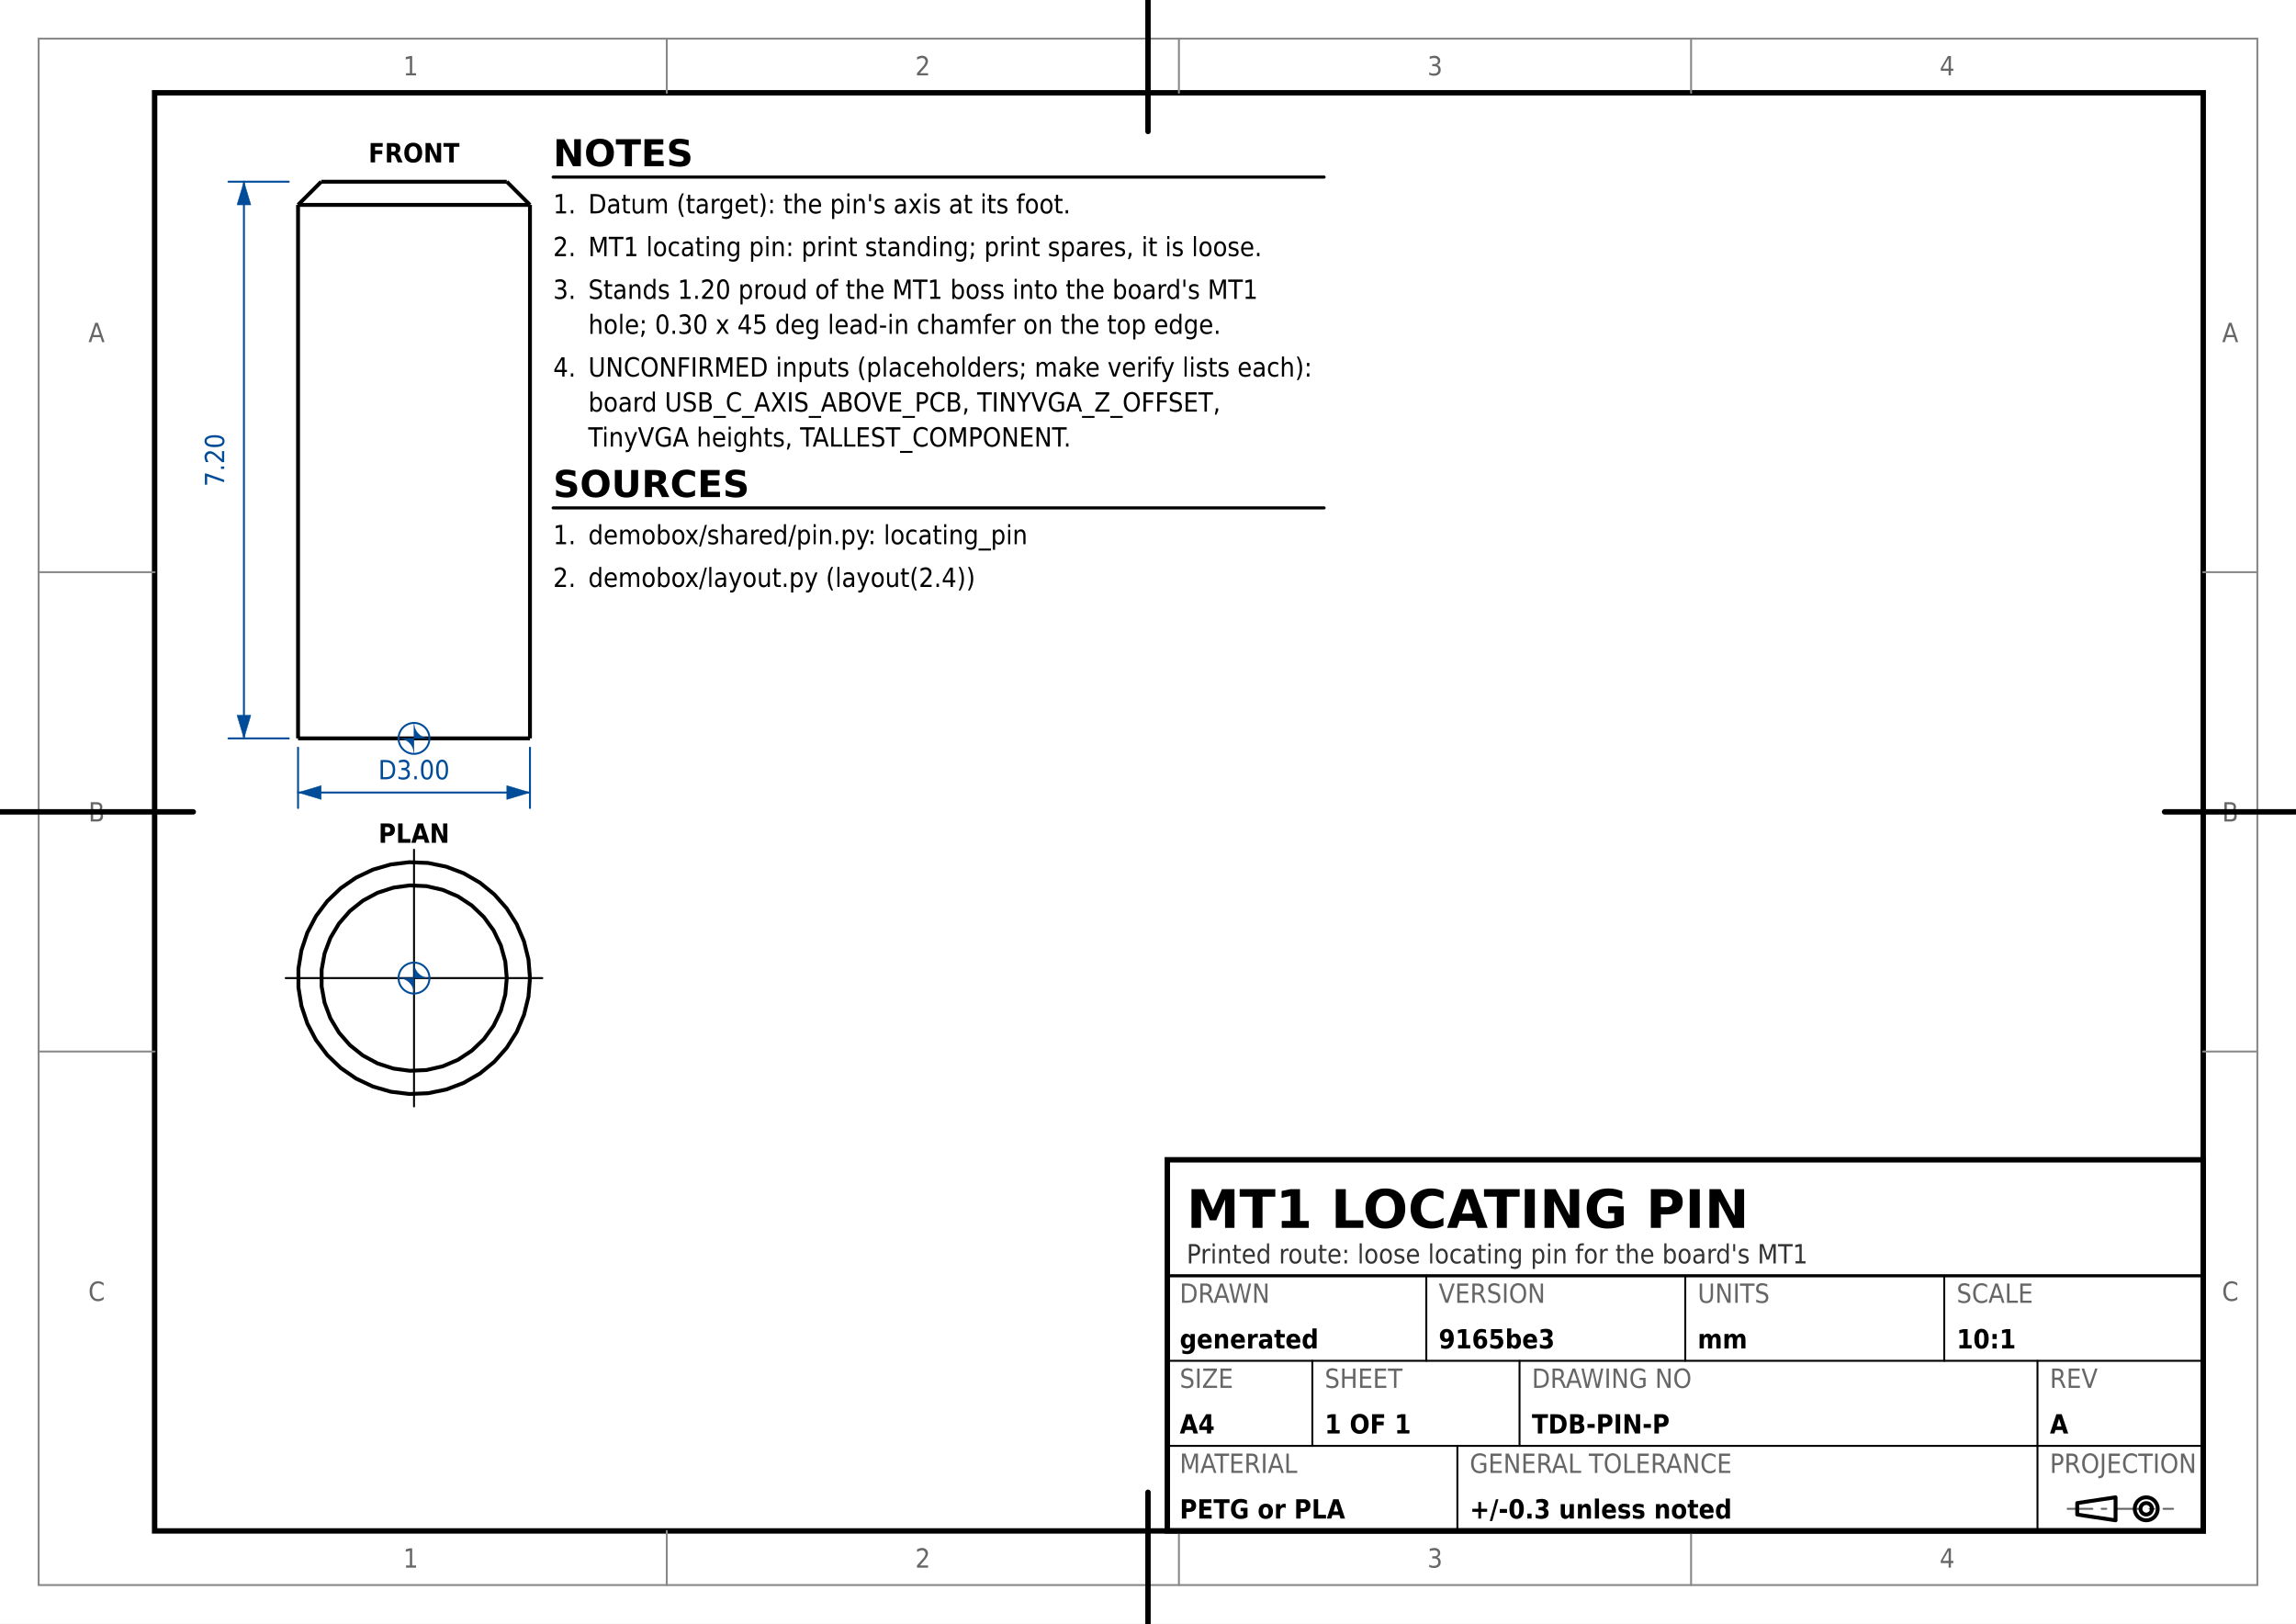
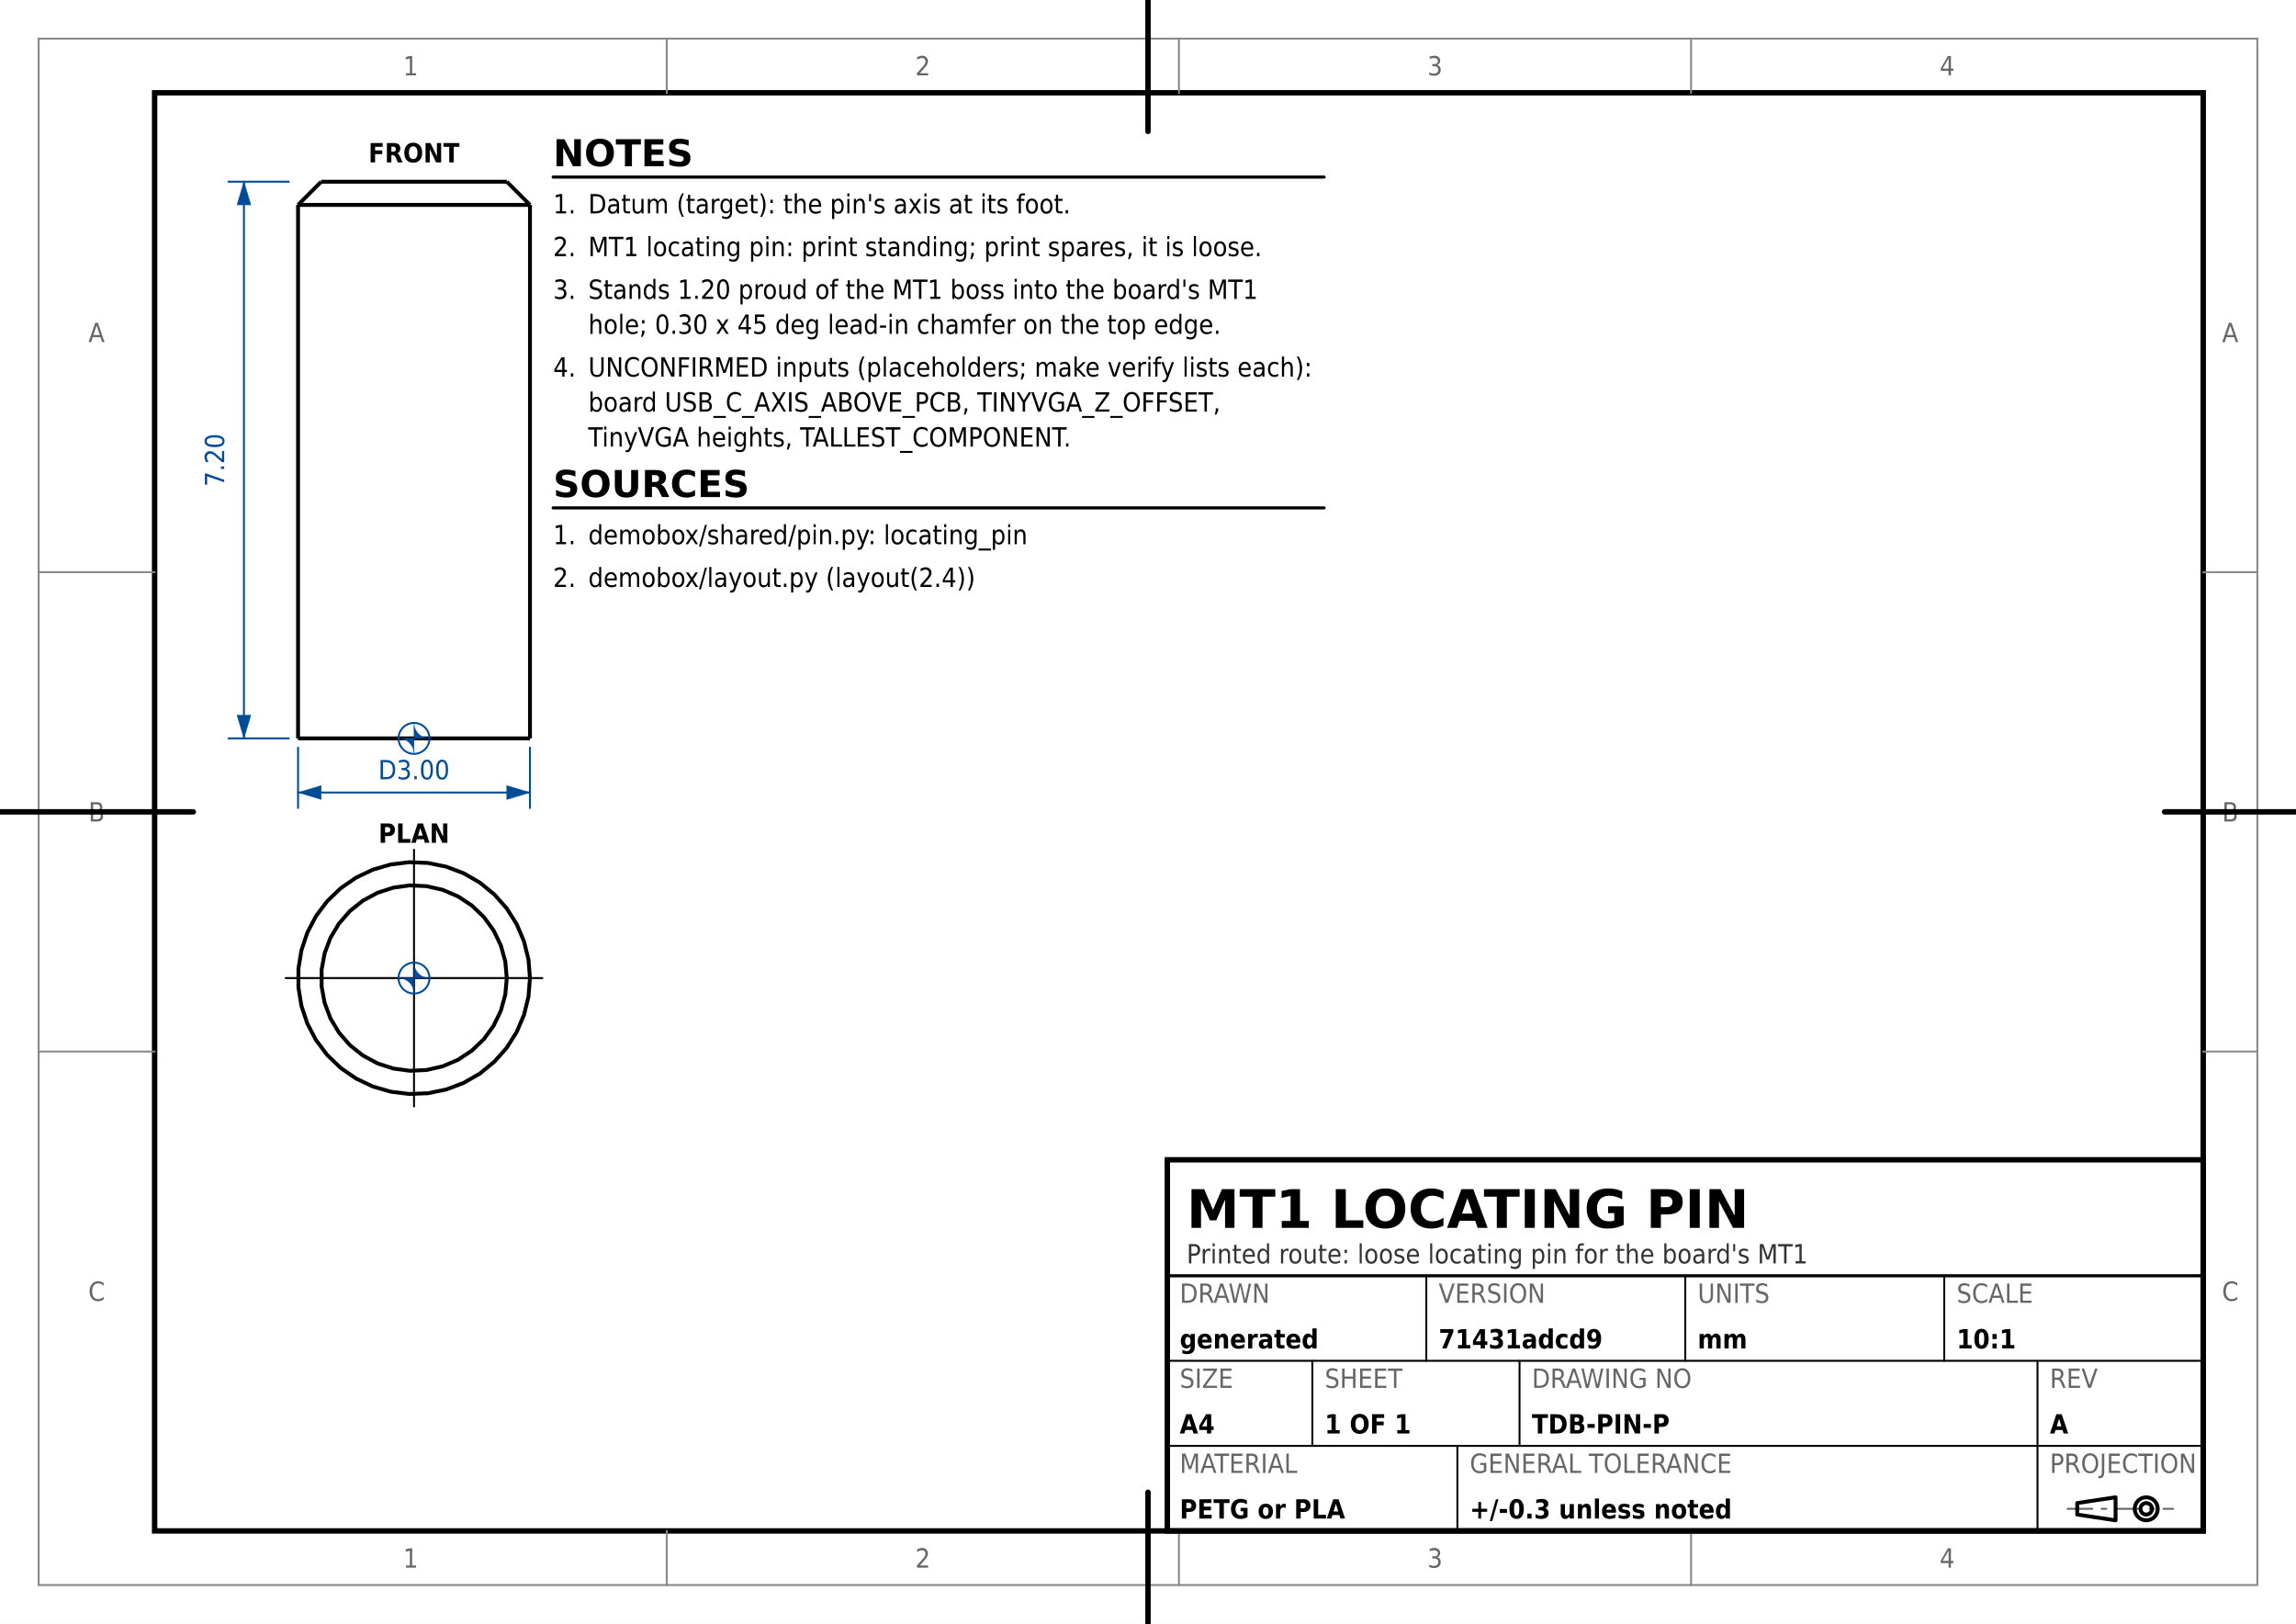
<svg xmlns="http://www.w3.org/2000/svg" version="1.1" width="297mm" height="210mm" viewBox="0 0 297 210">
  <rect width="100%" height="100%" fill="#ffffff" />
  <rect x="5" y="5" width="287" height="200" fill="none" stroke="#888888" stroke-width="0.25" />
  <rect x="20" y="12" width="265" height="186" fill="none" stroke="#000000" stroke-width="0.7" />
  <text x="53.125" y="202.75" font-family="DejaVu Sans Condensed, DejaVu Sans, Liberation Sans, sans-serif" font-size="3.429" fill="#666666" text-anchor="middle">1</text>
  <text x="53.125" y="9.75" font-family="DejaVu Sans Condensed, DejaVu Sans, Liberation Sans, sans-serif" font-size="3.429" fill="#666666" text-anchor="middle">1</text>
  <line x1="86.25" y1="205" x2="86.25" y2="198" stroke="#888888" stroke-width="0.25" stroke-linecap="round" />
  <line x1="86.25" y1="12" x2="86.25" y2="5" stroke="#888888" stroke-width="0.25" stroke-linecap="round" />
  <text x="119.375" y="202.75" font-family="DejaVu Sans Condensed, DejaVu Sans, Liberation Sans, sans-serif" font-size="3.429" fill="#666666" text-anchor="middle">2</text>
  <text x="119.375" y="9.75" font-family="DejaVu Sans Condensed, DejaVu Sans, Liberation Sans, sans-serif" font-size="3.429" fill="#666666" text-anchor="middle">2</text>
  <line x1="152.5" y1="205" x2="152.5" y2="198" stroke="#888888" stroke-width="0.25" stroke-linecap="round" />
  <line x1="152.5" y1="12" x2="152.5" y2="5" stroke="#888888" stroke-width="0.25" stroke-linecap="round" />
  <text x="185.625" y="202.75" font-family="DejaVu Sans Condensed, DejaVu Sans, Liberation Sans, sans-serif" font-size="3.429" fill="#666666" text-anchor="middle">3</text>
  <text x="185.625" y="9.75" font-family="DejaVu Sans Condensed, DejaVu Sans, Liberation Sans, sans-serif" font-size="3.429" fill="#666666" text-anchor="middle">3</text>
  <line x1="218.75" y1="205" x2="218.75" y2="198" stroke="#888888" stroke-width="0.25" stroke-linecap="round" />
  <line x1="218.75" y1="12" x2="218.75" y2="5" stroke="#888888" stroke-width="0.25" stroke-linecap="round" />
  <text x="251.875" y="202.75" font-family="DejaVu Sans Condensed, DejaVu Sans, Liberation Sans, sans-serif" font-size="3.429" fill="#666666" text-anchor="middle">4</text>
  <text x="251.875" y="9.75" font-family="DejaVu Sans Condensed, DejaVu Sans, Liberation Sans, sans-serif" font-size="3.429" fill="#666666" text-anchor="middle">4</text>
  <text x="12.5" y="168.25" font-family="DejaVu Sans Condensed, DejaVu Sans, Liberation Sans, sans-serif" font-size="3.429" fill="#666666" text-anchor="middle">C</text>
  <text x="288.5" y="168.25" font-family="DejaVu Sans Condensed, DejaVu Sans, Liberation Sans, sans-serif" font-size="3.429" fill="#666666" text-anchor="middle">C</text>
  <line x1="5" y1="136" x2="20" y2="136" stroke="#888888" stroke-width="0.25" stroke-linecap="round" />
  <line x1="285" y1="136" x2="292" y2="136" stroke="#888888" stroke-width="0.25" stroke-linecap="round" />
  <text x="12.5" y="106.25" font-family="DejaVu Sans Condensed, DejaVu Sans, Liberation Sans, sans-serif" font-size="3.429" fill="#666666" text-anchor="middle">B</text>
  <text x="288.5" y="106.25" font-family="DejaVu Sans Condensed, DejaVu Sans, Liberation Sans, sans-serif" font-size="3.429" fill="#666666" text-anchor="middle">B</text>
  <line x1="5" y1="74" x2="20" y2="74" stroke="#888888" stroke-width="0.25" stroke-linecap="round" />
  <line x1="285" y1="74" x2="292" y2="74" stroke="#888888" stroke-width="0.25" stroke-linecap="round" />
  <text x="12.5" y="44.25" font-family="DejaVu Sans Condensed, DejaVu Sans, Liberation Sans, sans-serif" font-size="3.429" fill="#666666" text-anchor="middle">A</text>
  <text x="288.5" y="44.25" font-family="DejaVu Sans Condensed, DejaVu Sans, Liberation Sans, sans-serif" font-size="3.429" fill="#666666" text-anchor="middle">A</text>
  <line x1="148.5" y1="210" x2="148.5" y2="193" stroke="#000000" stroke-width="0.7" stroke-linecap="round" />
  <line x1="148.5" y1="17" x2="148.5" y2="0" stroke="#000000" stroke-width="0.7" stroke-linecap="round" />
  <line x1="0" y1="105" x2="25" y2="105" stroke="#000000" stroke-width="0.7" stroke-linecap="round" />
  <line x1="280" y1="105" x2="297" y2="105" stroke="#000000" stroke-width="0.7" stroke-linecap="round" />
  <polyline points="68.555,95.5 68.555,26.5" fill="none" stroke="#000000" stroke-width="0.5" stroke-linejoin="round" />
  <polyline points="38.555,26.5 38.931,26.5 40.04,26.5 41.828,26.5 44.203,26.5 47.047,26.5 50.217,26.5 53.555,26.5 56.893,26.5 60.063,26.5 62.907,26.5 65.282,26.5 67.07,26.5 68.179,26.5 68.555,26.5" fill="none" stroke="#000000" stroke-width="0.5" stroke-linejoin="round" />
  <polyline points="38.555,95.5 38.931,95.5 40.04,95.5 41.828,95.5 44.203,95.5 47.047,95.5 50.217,95.5 53.555,95.5 56.893,95.5 60.063,95.5 62.907,95.5 65.282,95.5 67.07,95.5 68.179,95.5 68.555,95.5" fill="none" stroke="#000000" stroke-width="0.5" stroke-linejoin="round" />
  <polyline points="68.555,26.5 65.555,23.5" fill="none" stroke="#000000" stroke-width="0.5" stroke-linejoin="round" />
  <polyline points="41.555,23.5 41.856,23.5 42.743,23.5 44.173,23.5 46.073,23.5 48.348,23.5 50.885,23.5 53.555,23.5 56.225,23.5 58.762,23.5 61.037,23.5 62.937,23.5 64.367,23.5 65.254,23.5 65.555,23.5" fill="none" stroke="#000000" stroke-width="0.5" stroke-linejoin="round" />
  <polyline points="38.555,26.5 38.555,95.5" fill="none" stroke="#000000" stroke-width="0.5" stroke-linejoin="round" />
  <polyline points="41.555,23.5 38.555,26.5" fill="none" stroke="#000000" stroke-width="0.5" stroke-linejoin="round" />
  <polyline points="68.555,126.5 68.361,124.094 67.783,121.75 66.837,119.529 65.547,117.489 63.946,115.682 62.076,114.155 59.985,112.948 57.728,112.092 55.363,111.609 52.951,111.512 50.555,111.803 48.236,112.475 46.055,113.51 44.068,114.881 42.327,116.553 40.877,118.483 39.755,120.621 38.991,122.91 38.604,125.293 38.604,127.707 38.991,130.09 39.755,132.379 40.877,134.517 42.327,136.447 44.068,138.119 46.055,139.49 48.236,140.525 50.555,141.197 52.951,141.488 55.363,141.391 57.728,140.908 59.985,140.052 62.076,138.845 63.946,137.318 65.547,135.511 66.837,133.471 67.783,131.25 68.361,128.906 68.555,126.5" fill="none" stroke="#000000" stroke-width="0.5" stroke-linejoin="round" />
  <polyline points="65.555,126.5 65.362,124.357 64.79,122.284 63.856,120.345 62.592,118.605 61.037,117.118 59.241,115.933 57.263,115.087 55.166,114.609 53.017,114.512 50.885,114.801 48.839,115.466 46.944,116.485 45.262,117.826 43.847,119.447 42.743,121.293 41.987,123.308 41.603,125.424 41.603,127.576 41.987,129.692 42.743,131.707 43.847,133.553 45.262,135.174 46.944,136.515 48.839,137.534 50.885,138.199 53.017,138.488 55.166,138.391 57.263,137.913 59.241,137.067 61.037,135.882 62.592,134.395 63.856,132.655 64.79,130.716 65.362,128.643 65.555,126.5" fill="none" stroke="#000000" stroke-width="0.5" stroke-linejoin="round" />
  <line x1="36.955" y1="126.5" x2="70.155" y2="126.5" stroke="#000000" stroke-width="0.25" stroke-linecap="round" />
  <line x1="53.555" y1="143.1" x2="53.555" y2="109.9" stroke="#000000" stroke-width="0.25" stroke-linecap="round" />
  <circle cx="53.555" cy="95.5" r="2" fill="none" stroke="#004c99" stroke-width="0.25" />
  <path d="M 53.555 95.5 L 55.555 95.5 A 2.0 2.0 0 0 1 53.555 93.5 Z" fill="#004c99" stroke="#004c99" stroke-width="0.05" stroke-linejoin="round" stroke-linecap="round" />
  <path d="M 53.555 95.5 L 51.555 95.5 A 2.0 2.0 0 0 1 53.555 97.5 Z" fill="#004c99" stroke="#004c99" stroke-width="0.05" stroke-linejoin="round" stroke-linecap="round" />
  <circle cx="53.555" cy="126.5" r="2" fill="none" stroke="#004c99" stroke-width="0.25" />
  <path d="M 53.555 126.5 L 55.555 126.5 A 2.0 2.0 0 0 1 53.555 124.5 Z" fill="#004c99" stroke="#004c99" stroke-width="0.05" stroke-linejoin="round" stroke-linecap="round" />
  <path d="M 53.555 126.5 L 51.555 126.5 A 2.0 2.0 0 0 1 53.555 128.5 Z" fill="#004c99" stroke="#004c99" stroke-width="0.05" stroke-linejoin="round" stroke-linecap="round" />
  <line x1="37.355" y1="95.5" x2="29.555" y2="95.5" stroke="#004c99" stroke-width="0.25" stroke-linecap="round" />
  <line x1="37.355" y1="23.5" x2="29.555" y2="23.5" stroke="#004c99" stroke-width="0.25" stroke-linecap="round" />
  <line x1="31.555" y1="95.5" x2="31.555" y2="23.5" stroke="#004c99" stroke-width="0.25" stroke-linecap="round" />
  <polygon points="31.555,95.5 32.455,92.5 30.655,92.5" fill="#004c99" stroke="#004c99" stroke-width="0.05" stroke-linejoin="round" />
  <polygon points="31.555,23.5 30.655,26.5 32.455,26.5" fill="#004c99" stroke="#004c99" stroke-width="0.05" stroke-linejoin="round" />
  <text x="29" y="59.5" font-family="DejaVu Sans Condensed, DejaVu Sans, Liberation Sans, sans-serif" font-size="3.429" fill="#004c99" text-anchor="middle" transform="rotate(-90 29 59.5)">7.20</text>
  <line x1="38.555" y1="96.7" x2="38.555" y2="104.5" stroke="#004c99" stroke-width="0.25" stroke-linecap="round" />
  <line x1="68.555" y1="96.7" x2="68.555" y2="104.5" stroke="#004c99" stroke-width="0.25" stroke-linecap="round" />
  <line x1="38.555" y1="102.5" x2="68.555" y2="102.5" stroke="#004c99" stroke-width="0.25" stroke-linecap="round" />
  <polygon points="38.555,102.5 41.555,103.4 41.555,101.6" fill="#004c99" stroke="#004c99" stroke-width="0.05" stroke-linejoin="round" />
  <polygon points="68.555,102.5 65.555,101.6 65.555,103.4" fill="#004c99" stroke="#004c99" stroke-width="0.05" stroke-linejoin="round" />
  <text x="53.555" y="100.791" font-family="DejaVu Sans Condensed, DejaVu Sans, Liberation Sans, sans-serif" font-size="3.429" fill="#004c99" text-anchor="middle">D3.00</text>
  <text x="53.555" y="21" font-family="DejaVu Sans Condensed, DejaVu Sans, Liberation Sans, sans-serif" font-size="3.429" fill="#000000" text-anchor="middle" font-weight="bold">FRONT</text>
  <text x="53.555" y="109" font-family="DejaVu Sans Condensed, DejaVu Sans, Liberation Sans, sans-serif" font-size="3.429" fill="#000000" text-anchor="middle" font-weight="bold">PLAN</text>
  <text x="71.555" y="21.5" font-family="DejaVu Sans, Liberation Sans, sans-serif" font-size="4.801" fill="#000000" text-anchor="start" font-weight="bold">NOTES</text>
  <line x1="71.555" y1="22.9" x2="171.277" y2="22.9" stroke="#000000" stroke-width="0.4" stroke-linecap="round" />
  <text x="71.555" y="27.6" font-family="DejaVu Sans Condensed, DejaVu Sans, Liberation Sans, sans-serif" font-size="3.429" fill="#000000" text-anchor="start">1.</text>
  <text x="76.097" y="27.6" font-family="DejaVu Sans Condensed, DejaVu Sans, Liberation Sans, sans-serif" font-size="3.429" fill="#000000" text-anchor="start">Datum (target): the pin's axis at its foot.</text>
  <text x="71.555" y="33.127" font-family="DejaVu Sans Condensed, DejaVu Sans, Liberation Sans, sans-serif" font-size="3.429" fill="#000000" text-anchor="start">2.</text>
  <text x="76.097" y="33.127" font-family="DejaVu Sans Condensed, DejaVu Sans, Liberation Sans, sans-serif" font-size="3.429" fill="#000000" text-anchor="start">MT1 locating pin: print standing; print spares, it is loose.</text>
  <text x="71.555" y="38.654" font-family="DejaVu Sans Condensed, DejaVu Sans, Liberation Sans, sans-serif" font-size="3.429" fill="#000000" text-anchor="start">3.</text>
  <text x="76.097" y="38.654" font-family="DejaVu Sans Condensed, DejaVu Sans, Liberation Sans, sans-serif" font-size="3.429" fill="#000000" text-anchor="start">Stands 1.20 proud of the MT1 boss into the board's MT1</text>
  <text x="76.097" y="43.18" font-family="DejaVu Sans Condensed, DejaVu Sans, Liberation Sans, sans-serif" font-size="3.429" fill="#000000" text-anchor="start">hole; 0.30 x 45 deg lead-in chamfer on the top edge.</text>
  <text x="71.555" y="48.707" font-family="DejaVu Sans Condensed, DejaVu Sans, Liberation Sans, sans-serif" font-size="3.429" fill="#000000" text-anchor="start">4.</text>
  <text x="76.097" y="48.707" font-family="DejaVu Sans Condensed, DejaVu Sans, Liberation Sans, sans-serif" font-size="3.429" fill="#000000" text-anchor="start">UNCONFIRMED inputs (placeholders; make verify lists each):</text>
  <text x="76.097" y="53.234" font-family="DejaVu Sans Condensed, DejaVu Sans, Liberation Sans, sans-serif" font-size="3.429" fill="#000000" text-anchor="start">board USB_C_AXIS_ABOVE_PCB, TINYVGA_Z_OFFSET,</text>
  <text x="76.097" y="57.761" font-family="DejaVu Sans Condensed, DejaVu Sans, Liberation Sans, sans-serif" font-size="3.429" fill="#000000" text-anchor="start">TinyVGA heights, TALLEST_COMPONENT.</text>
  <text x="71.555" y="64.287" font-family="DejaVu Sans, Liberation Sans, sans-serif" font-size="4.801" fill="#000000" text-anchor="start" font-weight="bold">SOURCES</text>
  <line x1="71.555" y1="65.687" x2="171.277" y2="65.687" stroke="#000000" stroke-width="0.4" stroke-linecap="round" />
  <text x="71.555" y="70.387" font-family="DejaVu Sans Condensed, DejaVu Sans, Liberation Sans, sans-serif" font-size="3.429" fill="#000000" text-anchor="start">1.</text>
  <text x="76.097" y="70.387" font-family="DejaVu Sans Condensed, DejaVu Sans, Liberation Sans, sans-serif" font-size="3.429" fill="#000000" text-anchor="start">demobox/shared/pin.py: locating_pin</text>
  <text x="71.555" y="75.914" font-family="DejaVu Sans Condensed, DejaVu Sans, Liberation Sans, sans-serif" font-size="3.429" fill="#000000" text-anchor="start">2.</text>
  <text x="76.097" y="75.914" font-family="DejaVu Sans Condensed, DejaVu Sans, Liberation Sans, sans-serif" font-size="3.429" fill="#000000" text-anchor="start">demobox/layout.py (layout(2.4))</text>
  <rect x="151" y="150" width="134" height="48" fill="none" stroke="#000000" stroke-width="0.7" />
  <line x1="151" y1="165" x2="285" y2="165" stroke="#000000" stroke-width="0.4" stroke-linecap="round" />
  <text x="153.5" y="158.8" font-family="DejaVu Sans, Liberation Sans, sans-serif" font-size="6.859" fill="#000000" text-anchor="start" font-weight="bold">MT1 LOCATING PIN</text>
  <text x="153.5" y="163.4" font-family="DejaVu Sans Condensed, DejaVu Sans, Liberation Sans, sans-serif" font-size="3.429" fill="#333333" text-anchor="start">Printed route: loose locating pin for the board's MT1</text>
  <text x="152.6" y="168.5" font-family="DejaVu Sans Condensed, DejaVu Sans, Liberation Sans, sans-serif" font-size="3.429" fill="#666666" text-anchor="start">DRAWN</text>
  <text x="152.6" y="174.4" font-family="DejaVu Sans Condensed, DejaVu Sans, Liberation Sans, sans-serif" font-size="3.429" fill="#000000" text-anchor="start" font-weight="bold">generated</text>
  <line x1="184.5" y1="176" x2="184.5" y2="165" stroke="#000000" stroke-width="0.25" stroke-linecap="round" />
  <text x="186.1" y="168.5" font-family="DejaVu Sans Condensed, DejaVu Sans, Liberation Sans, sans-serif" font-size="3.429" fill="#666666" text-anchor="start">VERSION</text>
-   <text x="186.1" y="174.4" font-family="DejaVu Sans Condensed, DejaVu Sans, Liberation Sans, sans-serif" font-size="3.429" fill="#000000" text-anchor="start" font-weight="bold">9165be3</text>
+   <text x="186.1" y="174.4" font-family="DejaVu Sans Condensed, DejaVu Sans, Liberation Sans, sans-serif" font-size="3.429" fill="#000000" text-anchor="start" font-weight="bold">71431adcd9</text>
  <line x1="218" y1="176" x2="218" y2="165" stroke="#000000" stroke-width="0.25" stroke-linecap="round" />
  <text x="219.6" y="168.5" font-family="DejaVu Sans Condensed, DejaVu Sans, Liberation Sans, sans-serif" font-size="3.429" fill="#666666" text-anchor="start">UNITS</text>
  <text x="219.6" y="174.4" font-family="DejaVu Sans Condensed, DejaVu Sans, Liberation Sans, sans-serif" font-size="3.429" fill="#000000" text-anchor="start" font-weight="bold">mm</text>
  <line x1="251.5" y1="176" x2="251.5" y2="165" stroke="#000000" stroke-width="0.25" stroke-linecap="round" />
  <text x="253.1" y="168.5" font-family="DejaVu Sans Condensed, DejaVu Sans, Liberation Sans, sans-serif" font-size="3.429" fill="#666666" text-anchor="start">SCALE</text>
  <text x="253.1" y="174.4" font-family="DejaVu Sans Condensed, DejaVu Sans, Liberation Sans, sans-serif" font-size="3.429" fill="#000000" text-anchor="start" font-weight="bold">10:1</text>
  <line x1="151" y1="176" x2="285" y2="176" stroke="#000000" stroke-width="0.25" stroke-linecap="round" />
  <text x="152.6" y="179.5" font-family="DejaVu Sans Condensed, DejaVu Sans, Liberation Sans, sans-serif" font-size="3.429" fill="#666666" text-anchor="start">SIZE</text>
  <text x="152.6" y="185.4" font-family="DejaVu Sans Condensed, DejaVu Sans, Liberation Sans, sans-serif" font-size="3.429" fill="#000000" text-anchor="start" font-weight="bold">A4</text>
  <line x1="169.76" y1="187" x2="169.76" y2="176" stroke="#000000" stroke-width="0.25" stroke-linecap="round" />
  <text x="171.36" y="179.5" font-family="DejaVu Sans Condensed, DejaVu Sans, Liberation Sans, sans-serif" font-size="3.429" fill="#666666" text-anchor="start">SHEET</text>
  <text x="171.36" y="185.4" font-family="DejaVu Sans Condensed, DejaVu Sans, Liberation Sans, sans-serif" font-size="3.429" fill="#000000" text-anchor="start" font-weight="bold">1 OF 1</text>
  <line x1="196.56" y1="187" x2="196.56" y2="176" stroke="#000000" stroke-width="0.25" stroke-linecap="round" />
  <text x="198.16" y="179.5" font-family="DejaVu Sans Condensed, DejaVu Sans, Liberation Sans, sans-serif" font-size="3.429" fill="#666666" text-anchor="start">DRAWING NO</text>
  <text x="198.16" y="185.4" font-family="DejaVu Sans Condensed, DejaVu Sans, Liberation Sans, sans-serif" font-size="3.429" fill="#000000" text-anchor="start" font-weight="bold">TDB-PIN-P</text>
  <line x1="263.56" y1="187" x2="263.56" y2="176" stroke="#000000" stroke-width="0.25" stroke-linecap="round" />
  <text x="265.16" y="179.5" font-family="DejaVu Sans Condensed, DejaVu Sans, Liberation Sans, sans-serif" font-size="3.429" fill="#666666" text-anchor="start">REV</text>
  <text x="265.16" y="185.4" font-family="DejaVu Sans Condensed, DejaVu Sans, Liberation Sans, sans-serif" font-size="3.429" fill="#000000" text-anchor="start" font-weight="bold">A</text>
  <line x1="151" y1="187" x2="285" y2="187" stroke="#000000" stroke-width="0.25" stroke-linecap="round" />
  <text x="152.6" y="190.5" font-family="DejaVu Sans Condensed, DejaVu Sans, Liberation Sans, sans-serif" font-size="3.429" fill="#666666" text-anchor="start">MATERIAL</text>
  <text x="152.6" y="196.4" font-family="DejaVu Sans Condensed, DejaVu Sans, Liberation Sans, sans-serif" font-size="3.429" fill="#000000" text-anchor="start" font-weight="bold">PETG or PLA</text>
  <line x1="188.52" y1="198" x2="188.52" y2="187" stroke="#000000" stroke-width="0.25" stroke-linecap="round" />
  <text x="190.12" y="190.5" font-family="DejaVu Sans Condensed, DejaVu Sans, Liberation Sans, sans-serif" font-size="3.429" fill="#666666" text-anchor="start">GENERAL TOLERANCE</text>
  <text x="190.12" y="196.4" font-family="DejaVu Sans Condensed, DejaVu Sans, Liberation Sans, sans-serif" font-size="3.429" fill="#000000" text-anchor="start" font-weight="bold">+/-0.3 unless noted</text>
  <line x1="263.56" y1="198" x2="263.56" y2="187" stroke="#000000" stroke-width="0.25" stroke-linecap="round" />
  <text x="265.16" y="190.5" font-family="DejaVu Sans Condensed, DejaVu Sans, Liberation Sans, sans-serif" font-size="3.429" fill="#666666" text-anchor="start">PROJECTION</text>
  <line x1="267.46" y1="195.14" x2="281.1" y2="195.14" stroke="#666666" stroke-width="0.25" stroke-linecap="round" stroke-dasharray="3.2,1.2,0.6,1.2" />
  <polygon points="268.7,194.396 273.66,193.652 273.66,196.628 268.7,195.884" fill="none" stroke="#000000" stroke-width="0.5" stroke-linejoin="round" />
  <circle cx="277.628" cy="195.14" r="1.488" fill="none" stroke="#000000" stroke-width="0.5" />
  <circle cx="277.628" cy="195.14" r="0.744" fill="none" stroke="#000000" stroke-width="0.5" />
</svg>
